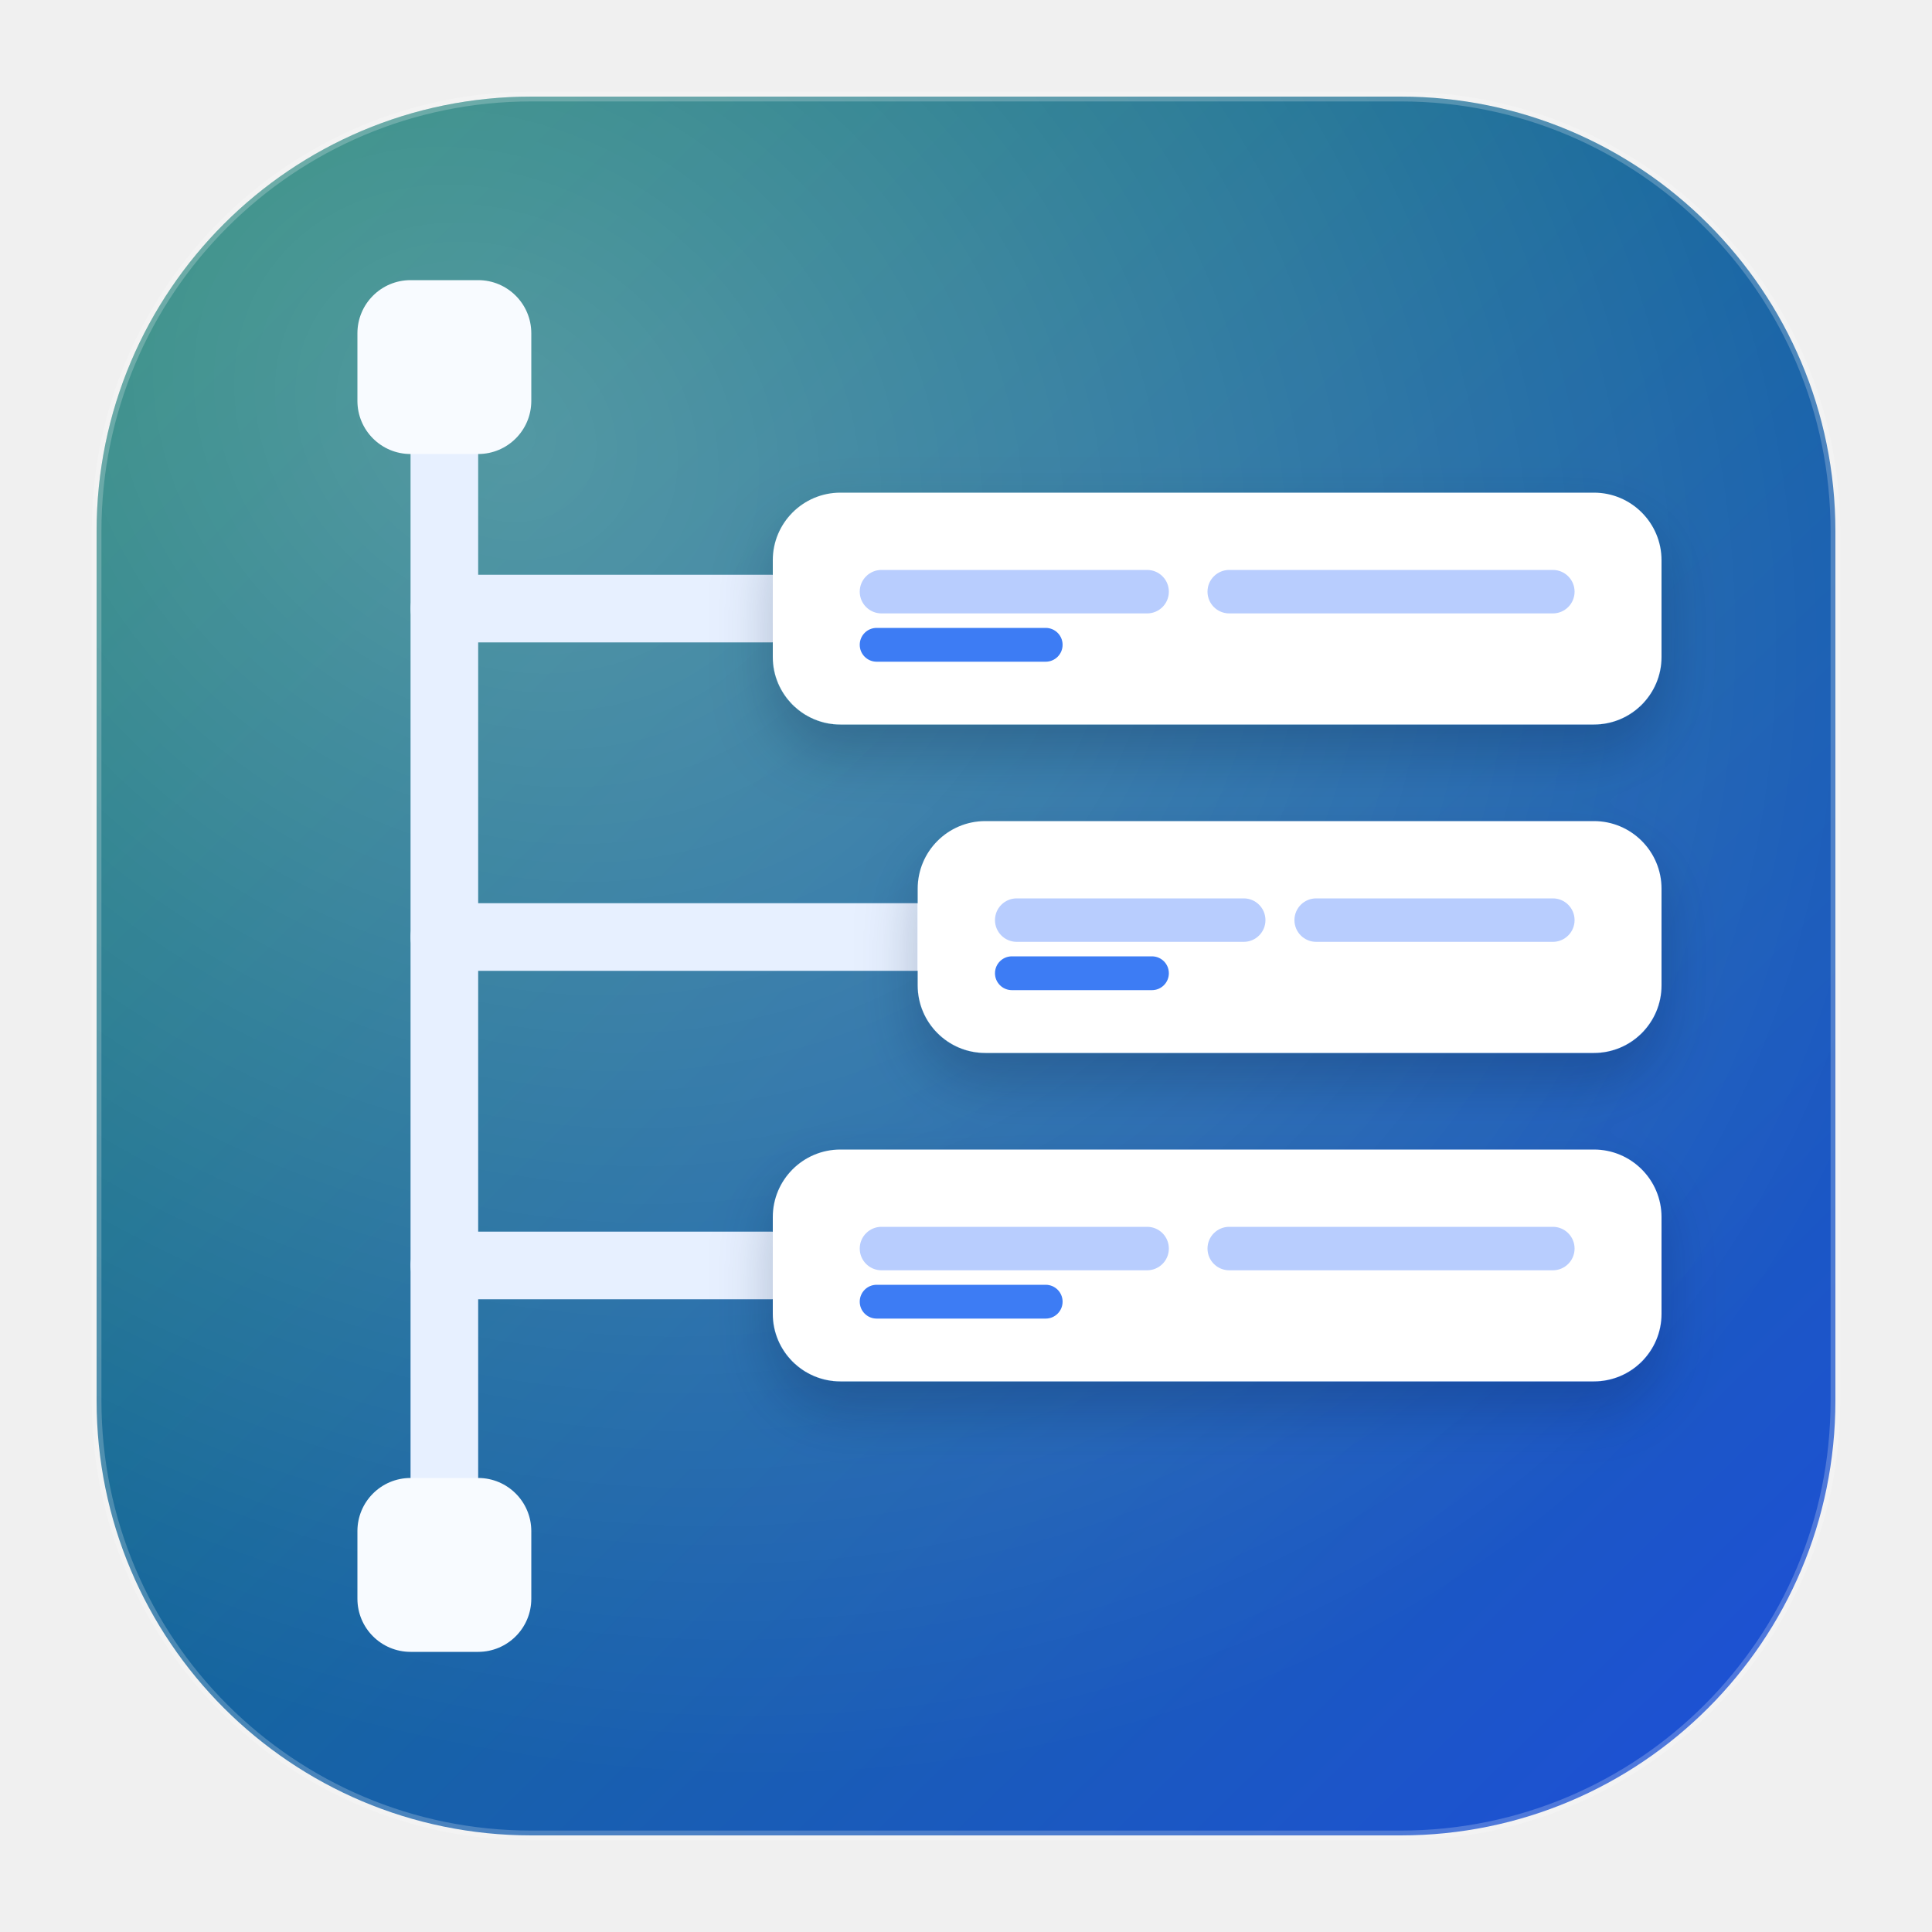
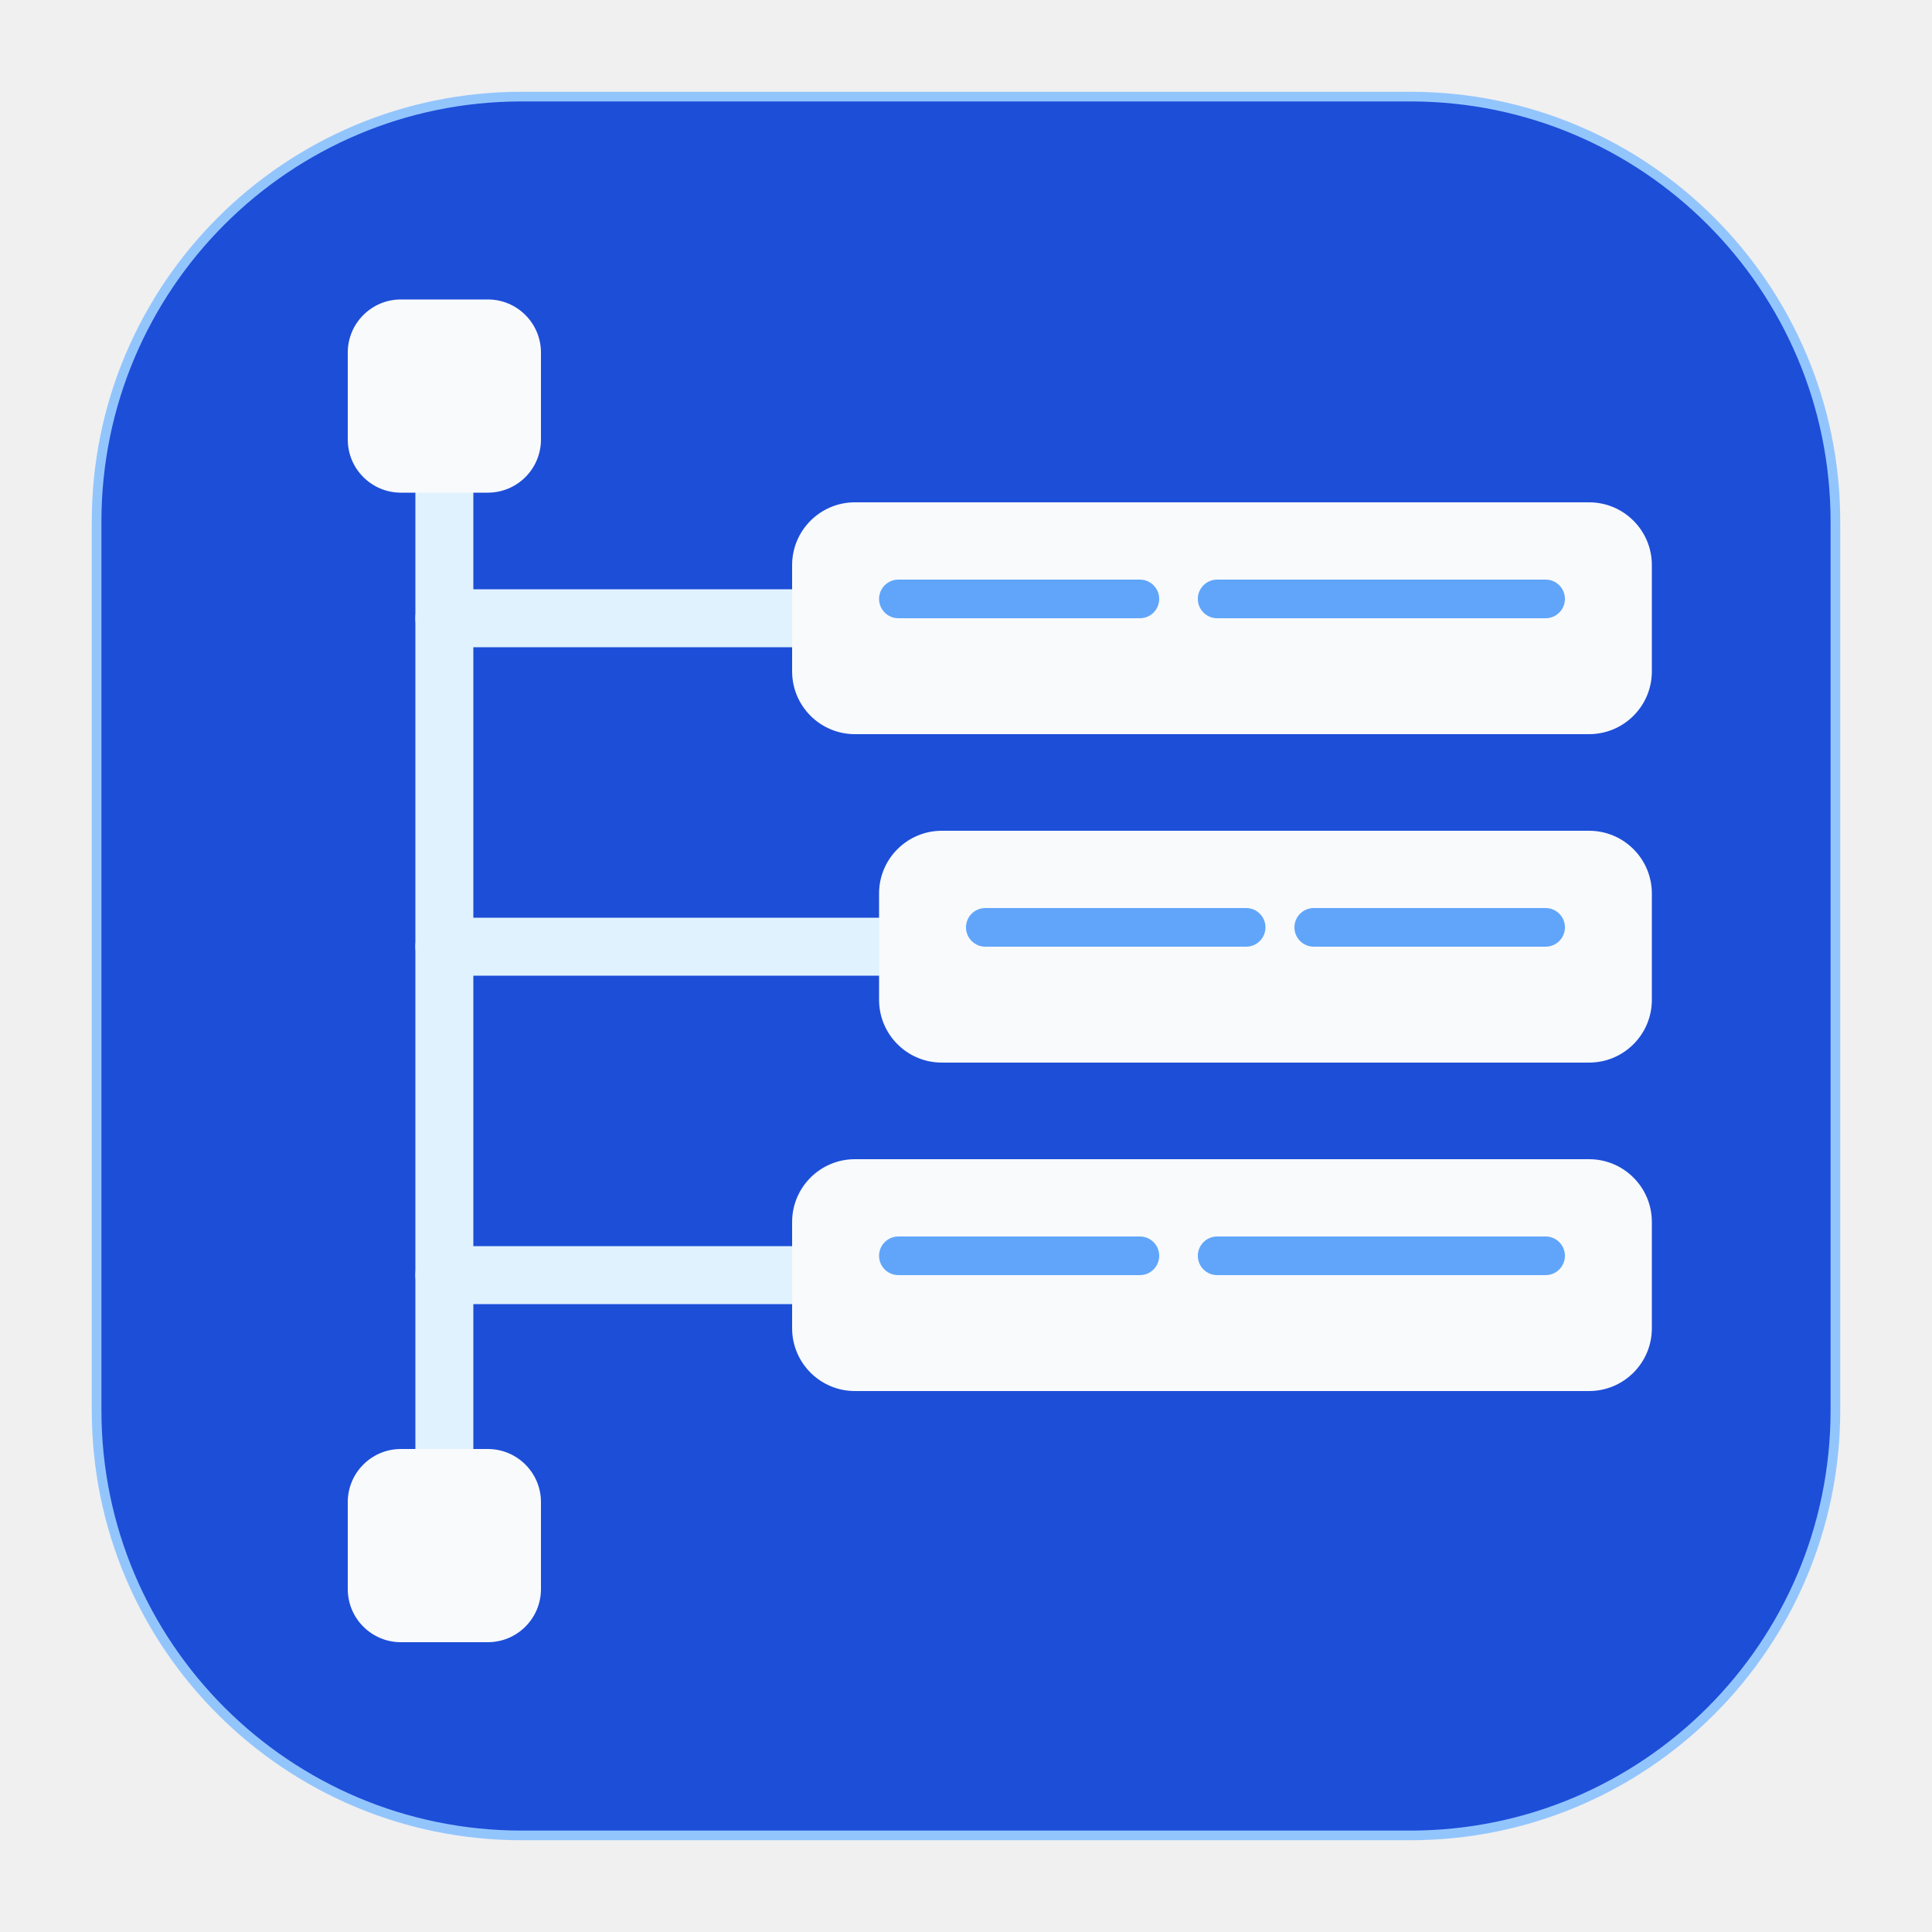
<svg xmlns="http://www.w3.org/2000/svg" width="400" height="400" viewBox="0 0 400 400" fill="none">
-   <defs>
-     <linearGradient id="bg" x1="26" y1="24" x2="372" y2="378" gradientUnits="userSpaceOnUse">
-       <stop offset="0" stop-color="#0E7A68" />
-       <stop offset="1" stop-color="#1E4FD9" />
-     </linearGradient>
-     <radialGradient id="glow" cx="0" cy="0" r="1" gradientUnits="userSpaceOnUse" gradientTransform="translate(102 88) rotate(35) scale(320 260)">
-       <stop offset="0" stop-color="#FFFFFF" stop-opacity="0.28" />
-       <stop offset="1" stop-color="#FFFFFF" stop-opacity="0" />
-     </radialGradient>
-     <filter id="cardShadow" x="130" y="82" width="242" height="244" filterUnits="userSpaceOnUse" color-interpolation-filters="sRGB">
-       <feFlood flood-opacity="0" result="BackgroundImageFix" />
-       <feColorMatrix in="SourceAlpha" type="matrix" values="0 0 0 0 0 0 0 0 0 0 0 0 0 0 0 0 0 0 127 0" result="hardAlpha" />
-       <feOffset dy="6" />
-       <feGaussianBlur stdDeviation="6" />
-       <feComposite in2="hardAlpha" operator="out" />
-       <feColorMatrix type="matrix" values="0 0 0 0 0.016 0 0 0 0 0.106 0 0 0 0 0.263 0 0 0 0.25 0" />
-       <feBlend mode="normal" in2="BackgroundImageFix" result="effect1_dropShadow_1_1" />
-       <feBlend mode="normal" in="SourceGraphic" in2="effect1_dropShadow_1_1" result="shape" />
-     </filter>
-   </defs>
-   <rect x="20" y="20" width="360" height="360" rx="90" fill="url(#bg)" />
-   <rect x="20" y="20" width="360" height="360" rx="90" fill="url(#glow)" />
-   <rect x="20" y="20" width="360" height="360" rx="90" stroke="#FFFFFF" stroke-opacity="0.22" stroke-width="2" />
-   <g stroke="#E7F0FF" stroke-width="14" stroke-linecap="round" stroke-linejoin="round">
-     <line x1="92" y1="78" x2="92" y2="318" />
-     <line x1="92" y1="126" x2="160" y2="126" />
-     <line x1="92" y1="194" x2="190" y2="194" />
-     <line x1="92" y1="262" x2="160" y2="262" />
+   <rect x="20" y="20" width="360" height="360" rx="88" fill="#1D4ED8" />
+   <rect x="20" y="20" width="360" height="360" rx="88" stroke="#93C5FD" stroke-width="2" />
+   <g stroke="#E0F2FE" stroke-width="12" stroke-linecap="round">
+     <line x1="92" y1="82" x2="92" y2="320" />
+     <line x1="92" y1="128" x2="164" y2="128" />
+     <line x1="92" y1="196" x2="182" y2="196" />
+     <line x1="92" y1="264" x2="164" y2="264" />
  </g>
-   <g fill="#F8FBFF">
-     <rect x="74" y="58" width="36" height="36" rx="11" />
-     <rect x="74" y="306" width="36" height="36" rx="11" />
+   <g fill="#F8FAFC">
+     <rect x="72" y="62" width="40" height="40" rx="11" />
+     <rect x="72" y="300" width="40" height="40" rx="11" />
+     <rect x="164" y="104" width="178" height="48" rx="13" />
+     <rect x="182" y="172" width="160" height="48" rx="13" />
+     <rect x="164" y="240" width="178" height="48" rx="13" />
  </g>
-   <g filter="url(#cardShadow)">
-     <rect x="160" y="102" width="184" height="48" rx="14" fill="#FFFFFF" />
-     <rect x="190" y="170" width="154" height="48" rx="14" fill="#FFFFFF" />
-     <rect x="160" y="238" width="184" height="48" rx="14" fill="#FFFFFF" />
-   </g>
-   <g fill="#B8CDFE">
-     <rect x="178" y="118" width="64" height="9" rx="4.5" />
-     <rect x="250" y="118" width="76" height="9" rx="4.5" />
-     <rect x="206" y="186" width="56" height="9" rx="4.5" />
-     <rect x="268" y="186" width="58" height="9" rx="4.5" />
-     <rect x="178" y="254" width="64" height="9" rx="4.5" />
-     <rect x="250" y="254" width="76" height="9" rx="4.5" />
-   </g>
-   <g fill="#3D7CF4">
-     <rect x="178" y="130" width="42" height="7" rx="3.5" />
-     <rect x="206" y="198" width="36" height="7" rx="3.5" />
-     <rect x="178" y="266" width="42" height="7" rx="3.5" />
+   <g fill="#60A5FA">
+     <rect x="182" y="120" width="58" height="8" rx="4" />
+     <rect x="248" y="120" width="76" height="8" rx="4" />
+     <rect x="200" y="188" width="62" height="8" rx="4" />
+     <rect x="268" y="188" width="56" height="8" rx="4" />
+     <rect x="182" y="256" width="58" height="8" rx="4" />
+     <rect x="248" y="256" width="76" height="8" rx="4" />
  </g>
</svg>
